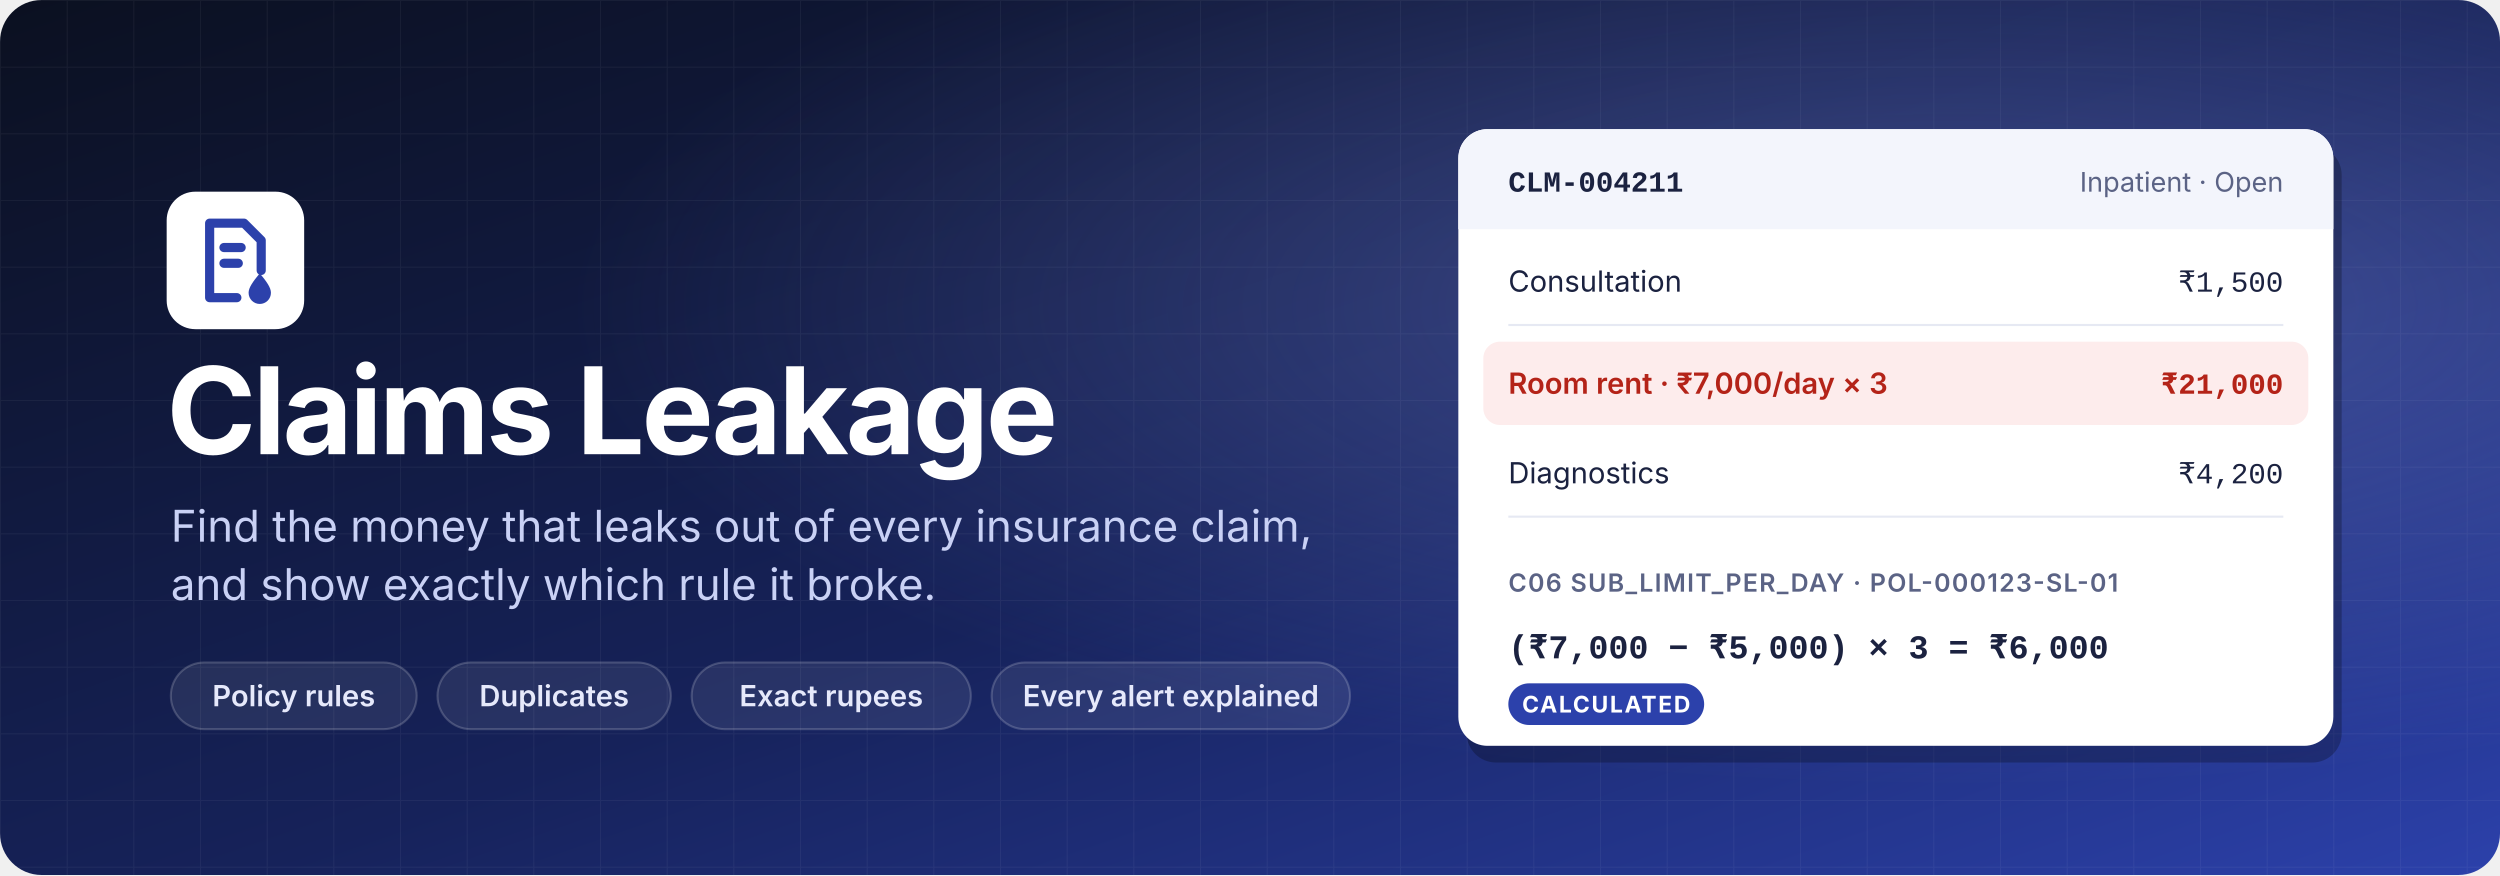
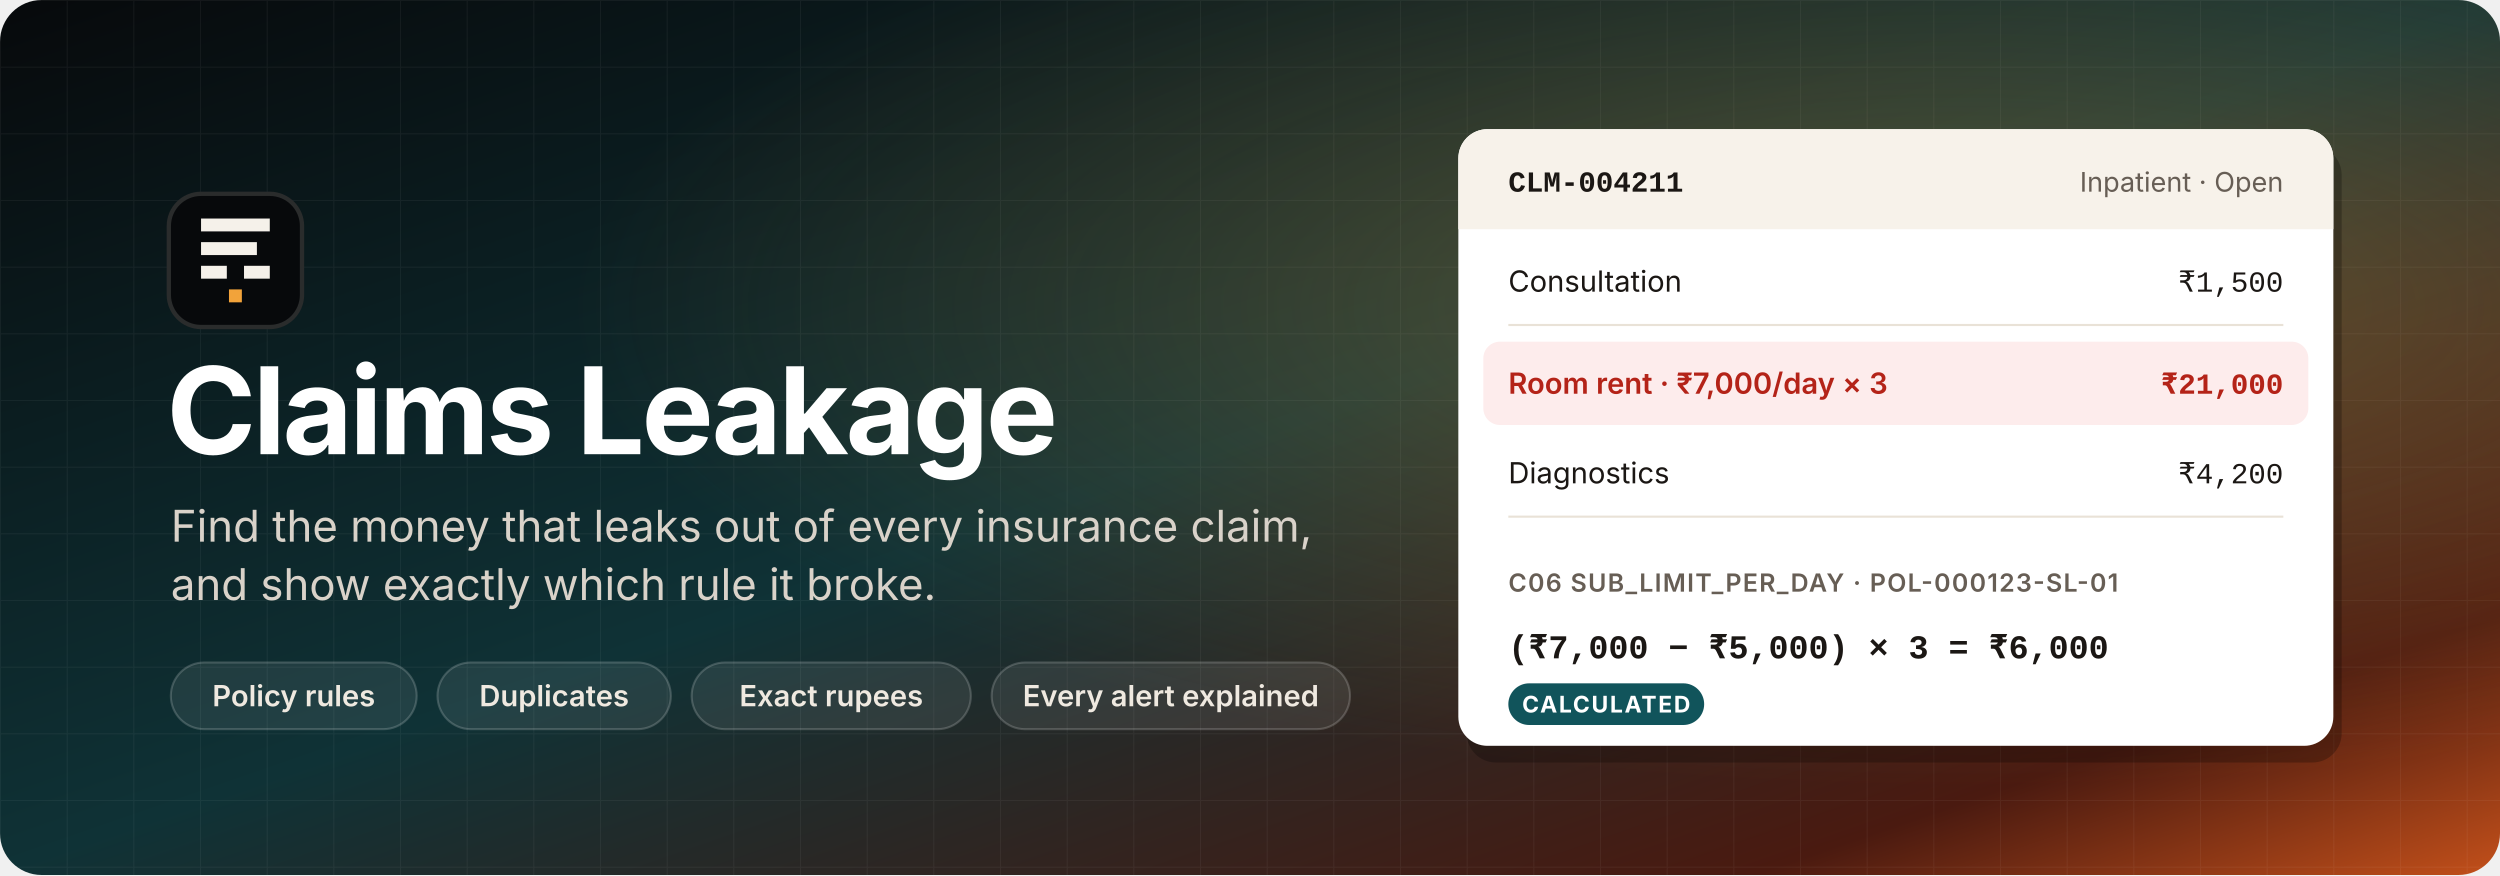
<svg xmlns="http://www.w3.org/2000/svg" viewBox="0 0 1200 420" width="1200" height="420" role="img" aria-label="Claims Leakage: find the money that leaks out of every insurance claim">
  <defs>
    <linearGradient id="bg" x1="0" y1="0" x2="1" y2="1">
-       <stop offset="0" stop-color="#0b1020" />
-       <stop offset="0.55" stop-color="#16225a" />
-       <stop offset="1" stop-color="#2c41ab" />
+       <stop offset="0" stop-color="#07090b" />
+       <stop offset="0.5" stop-color="#0f3236" />
+       <stop offset="0.85" stop-color="#4a1a10" />
+       <stop offset="1" stop-color="#c4501a" />
    </linearGradient>
    <radialGradient id="glow" cx="0.78" cy="0.35" r="0.55">
-       <stop offset="0" stop-color="#8b9cf4" stop-opacity="0.35" />
-       <stop offset="1" stop-color="#8b9cf4" stop-opacity="0" />
+       <stop offset="0" stop-color="#f2a33a" stop-opacity="0.32" />
+       <stop offset="1" stop-color="#f2a33a" stop-opacity="0" />
    </radialGradient>
    <pattern id="grid" width="32" height="32" patternUnits="userSpaceOnUse">
      <path d="M32 0H0V32" fill="none" stroke="#ffffff" stroke-opacity="0.05" />
    </pattern>
    <linearGradient id="scan" x1="0" y1="0" x2="0" y2="1">
-       <stop offset="0" stop-color="#8b9cf4" stop-opacity="0" />
-       <stop offset="0.85" stop-color="#8b9cf4" stop-opacity="0.28" />
-       <stop offset="1" stop-color="#8b9cf4" stop-opacity="0.9" />
+       <stop offset="0" stop-color="#f2a33a" stop-opacity="0" />
+       <stop offset="0.85" stop-color="#f2a33a" stop-opacity="0.22" />
+       <stop offset="1" stop-color="#f2a33a" stop-opacity="0.85" />
    </linearGradient>
    <clipPath id="card">
      <rect x="700" y="62" width="420" height="296" rx="14" />
    </clipPath>
    <clipPath id="frame">
      <rect width="1200" height="420" rx="20" />
    </clipPath>
    <style>
      .sans { font-family: -apple-system, BlinkMacSystemFont, "Segoe UI", Inter, Helvetica, Arial, sans-serif; }
      .mono { font-family: ui-monospace, SFMono-Regular, "SF Mono", Menlo, Consolas, "Liberation Mono", monospace; }
    </style>
  </defs>
  <g clip-path="url(#frame)">
    <rect width="1200" height="420" fill="url(#bg)" />
    <rect width="1200" height="420" fill="url(#grid)" />
    <rect width="1200" height="420" fill="url(#glow)" />
-     <g transform="translate(80 92) scale(2.75)">
-       <rect width="24" height="24" rx="5" fill="#ffffff" />
-       <path d="M7.5 5.5h6l3 3v5.25M7.5 5.5v13h4.75" stroke="#2c41ab" stroke-width="1.6" stroke-linecap="round" stroke-linejoin="round" fill="none" />
-       <path d="M10 9.75h3M10 12.5h2.5" stroke="#2c41ab" stroke-width="1.6" stroke-linecap="round" />
-       <path d="M16.25 14.25c1.2 1.45 1.95 2.5 1.95 3.4a1.95 1.95 0 0 1-3.9 0c0-.9.75-1.95 1.95-3.4z" fill="#2c41ab">
-         <animateTransform attributeName="transform" type="translate" values="0 0;0 0.6;0 0" dur="2.4s" repeatCount="indefinite" />
+     <g transform="translate(80 92) scale(2.0625)">
+       <rect width="32" height="32" rx="8" fill="#07090b" />
+       <rect x="0.5" y="0.5" width="31" height="31" rx="7.5" fill="none" stroke="#f5f1ea" stroke-opacity="0.15" />
+       <path d="M8 6.25h16v3h-16zM8 11.75h13v3h-13zM8 17.25h6v3h-6zM18 17.25h6v3h-6z" fill="#f5f1ea" />
+       <path d="M14.5 22.75h3v3h-3z" fill="#f2a33a">
+         <animateTransform attributeName="transform" type="translate" values="0 -5.5;0 0;0 0;0 -5.5" keyTimes="0;0.35;0.8;1" dur="3.2s" repeatCount="indefinite" />
      </path>
    </g>
    <text x="80" y="218" class="sans" font-size="58" font-weight="700" fill="#ffffff" letter-spacing="-1.5">Claims Leakage</text>
-     <text x="82" y="260" class="sans" font-size="21" fill="#c9d1f5">Find the money that leaks out of every insurance claim,</text>
-     <text x="82" y="288" class="sans" font-size="21" fill="#c9d1f5">and show exactly which rule it broke.</text>
+     <text x="82" y="260" class="sans" font-size="21" fill="#d9d2c9">Find the money that leaks out of every insurance claim,</text>
+     <text x="82" y="288" class="sans" font-size="21" fill="#d9d2c9">and show exactly which rule it broke.</text>
    <g class="sans" font-size="14" font-weight="600">
      <g transform="translate(82 318)">
        <rect width="118" height="32" rx="16" fill="#ffffff" fill-opacity="0.08" stroke="#ffffff" stroke-opacity="0.18" />
-         <text x="59" y="21" text-anchor="middle" fill="#e6e9fb">Policy rules</text>
+         <text x="59" y="21" text-anchor="middle" fill="#efe9e0">Policy rules</text>
      </g>
      <g transform="translate(210 318)">
        <rect width="112" height="32" rx="16" fill="#ffffff" fill-opacity="0.08" stroke="#ffffff" stroke-opacity="0.18" />
-         <text x="56" y="21" text-anchor="middle" fill="#e6e9fb">Duplicates</text>
+         <text x="56" y="21" text-anchor="middle" fill="#efe9e0">Duplicates</text>
      </g>
      <g transform="translate(332 318)">
        <rect width="134" height="32" rx="16" fill="#ffffff" fill-opacity="0.08" stroke="#ffffff" stroke-opacity="0.18" />
-         <text x="67" y="21" text-anchor="middle" fill="#e6e9fb">Exact rupees</text>
+         <text x="67" y="21" text-anchor="middle" fill="#efe9e0">Exact rupees</text>
      </g>
      <g transform="translate(476 318)">
        <rect width="172" height="32" rx="16" fill="#ffffff" fill-opacity="0.08" stroke="#ffffff" stroke-opacity="0.18" />
-         <text x="86" y="21" text-anchor="middle" fill="#e6e9fb">Every alert explained</text>
+         <text x="86" y="21" text-anchor="middle" fill="#efe9e0">Every alert explained</text>
      </g>
    </g>
    <g>
      <rect x="704" y="70" width="420" height="296" rx="14" fill="#000000" fill-opacity="0.25" />
      <rect x="700" y="62" width="420" height="296" rx="14" fill="#ffffff" />
      <g clip-path="url(#card)">
-         <rect x="700" y="62" width="420" height="48" fill="#f3f5fc" />
-         <text x="724" y="92" class="mono" font-size="14" font-weight="700" fill="#1b2240">CLM-004211</text>
-         <text x="1096" y="92" class="sans" font-size="13" fill="#5b6385" text-anchor="end">Inpatient · Open</text>
-         <g class="sans" font-size="14" fill="#1b2240">
+         <rect x="700" y="62" width="420" height="48" fill="#f7f2ea" />
+         <text x="724" y="92" class="mono" font-size="14" font-weight="700" fill="#1b1714">CLM-004211</text>
+         <text x="1096" y="92" class="sans" font-size="13" fill="#675e55" text-anchor="end">Inpatient · Open</text>
+         <g class="sans" font-size="14" fill="#1b1714">
          <text x="724" y="140">Consultation</text>
          <text x="1096" y="140" text-anchor="end" class="mono">₹1,500</text>
-           <line x1="724" y1="156" x2="1096" y2="156" stroke="#e6e9f3" />
+           <line x1="724" y1="156" x2="1096" y2="156" stroke="#e9e2d7" />
          <rect x="712" y="164" width="396" height="40" rx="8" fill="#fdecec">
            <animate attributeName="fill-opacity" values="0.55;1;0.55" dur="2.4s" repeatCount="indefinite" />
          </rect>
          <text x="724" y="189" font-weight="600" fill="#b42318">Room rent · ₹7,000/day × 3</text>
          <text x="1096" y="189" text-anchor="end" class="mono" font-weight="700" fill="#b42318">₹21,000</text>
          <text x="724" y="232">Diagnostics</text>
          <text x="1096" y="232" text-anchor="end" class="mono">₹4,200</text>
-           <line x1="724" y1="248" x2="1096" y2="248" stroke="#e6e9f3" />
+           <line x1="724" y1="248" x2="1096" y2="248" stroke="#e9e2d7" />
        </g>
-         <text x="724" y="284" class="sans" font-size="12" font-weight="600" fill="#5b6385" letter-spacing="0.6">C06 SUB_LIMIT_PER_DAY · POL-000123-SL-01</text>
-         <text x="724" y="316" class="mono" font-size="16" font-weight="700" fill="#1b2240">(₹7,000 − ₹5,000) × 3 = ₹6,000</text>
+         <text x="724" y="284" class="sans" font-size="12" font-weight="600" fill="#675e55" letter-spacing="0.6">C06 SUB_LIMIT_PER_DAY · POL-000123-SL-01</text>
+         <text x="724" y="316" class="mono" font-size="16" font-weight="700" fill="#1b1714">(₹7,000 − ₹5,000) × 3 = ₹6,000</text>
        <g transform="translate(724 328)">
-           <rect width="94" height="20" rx="10" fill="#2c41ab" />
+           <rect width="94" height="20" rx="10" fill="#11545b" />
          <text x="47" y="14" class="sans" font-size="11" font-weight="700" fill="#ffffff" text-anchor="middle" letter-spacing="0.8">CALCULATED</text>
        </g>
        <rect x="700" y="0" width="420" height="44" fill="url(#scan)">
          <animate attributeName="y" values="40;330;40" keyTimes="0;0.5;1" dur="5s" repeatCount="indefinite" />
        </rect>
      </g>
-       <g fill="#ff6b5e">
-         <path opacity="0" d="M1120 196c3.6 4.4 5.9 7.5 5.9 10.2a5.9 5.9 0 0 1-11.8 0c0-2.7 2.3-5.8 5.9-10.2z">
+       <g fill="#f2a33a">
+         <path opacity="0" d="M1114 198h11v11h-11z">
          <animateTransform attributeName="transform" type="translate" values="0 0;0 150" dur="2.4s" repeatCount="indefinite" />
          <animate attributeName="opacity" values="0;1;1;0" keyTimes="0;0.1;0.7;1" dur="2.4s" repeatCount="indefinite" />
        </path>
-         <path opacity="0" d="M1120 196c3.6 4.4 5.9 7.5 5.9 10.2a5.9 5.9 0 0 1-11.8 0c0-2.7 2.3-5.8 5.9-10.2z">
+         <path opacity="0" d="M1114 198h11v11h-11z">
          <animateTransform attributeName="transform" type="translate" values="0 0;0 150" dur="2.4s" begin="1.2s" repeatCount="indefinite" />
          <animate attributeName="opacity" values="0;1;1;0" keyTimes="0;0.1;0.7;1" dur="2.4s" begin="1.2s" repeatCount="indefinite" />
        </path>
      </g>
    </g>
  </g>
</svg>
